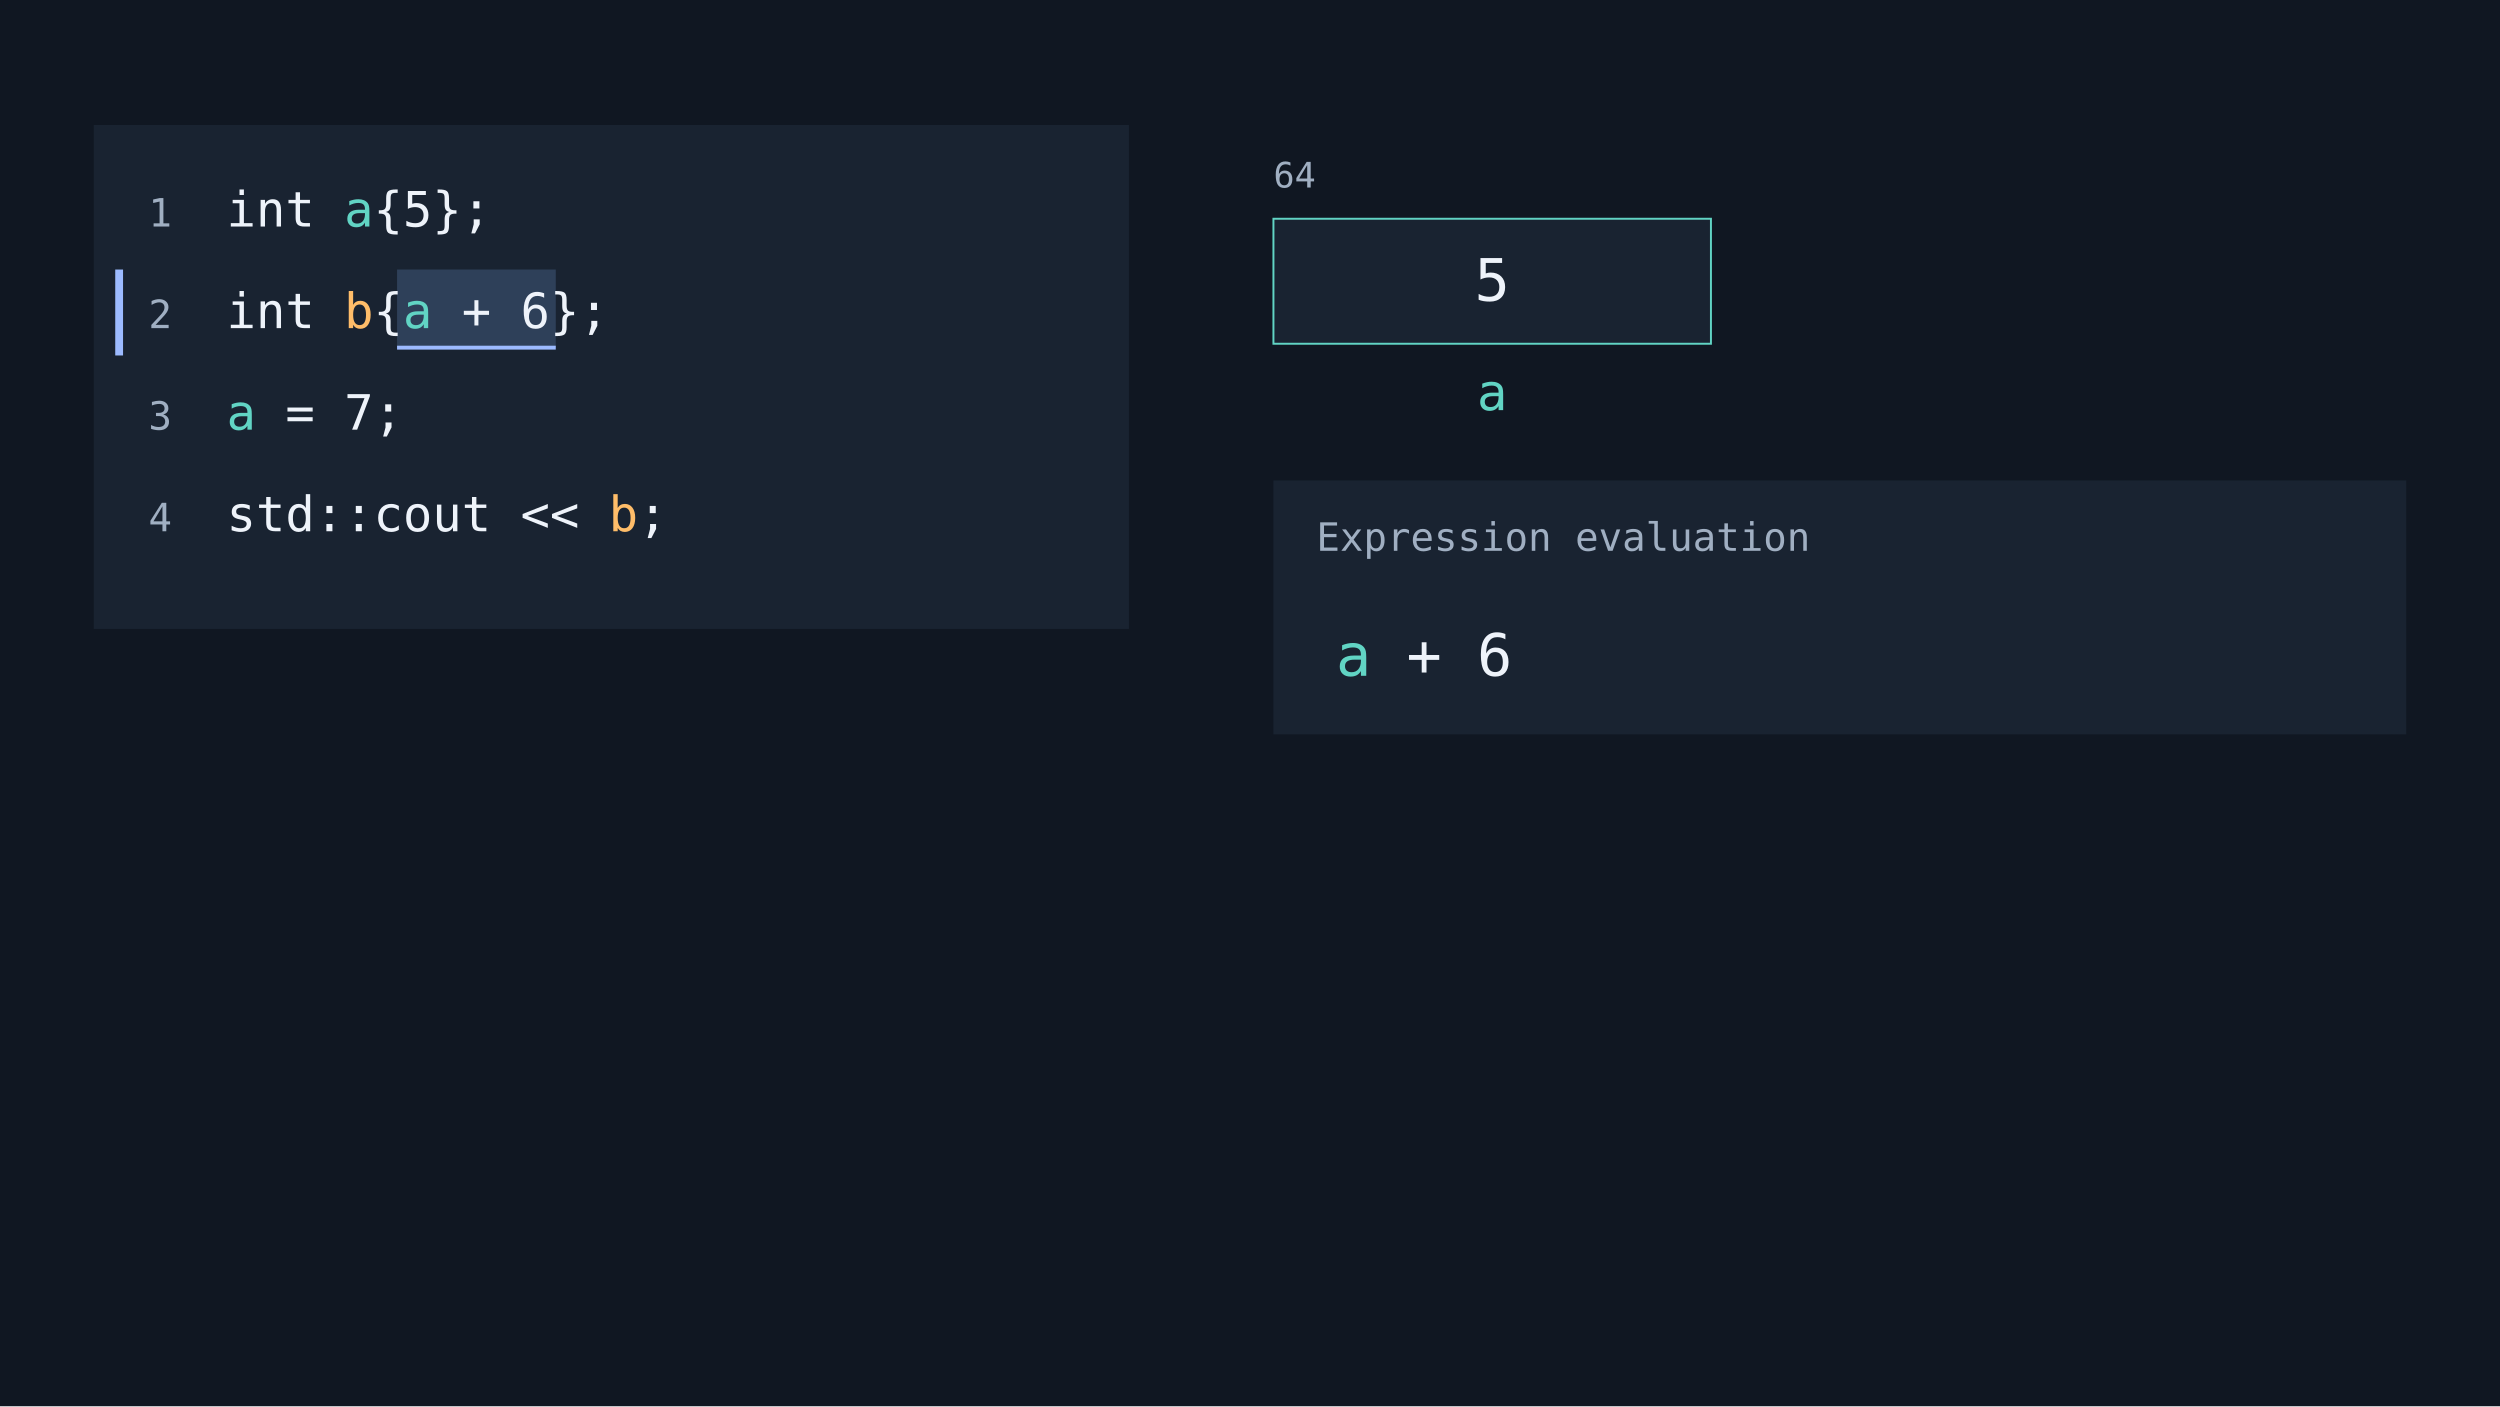
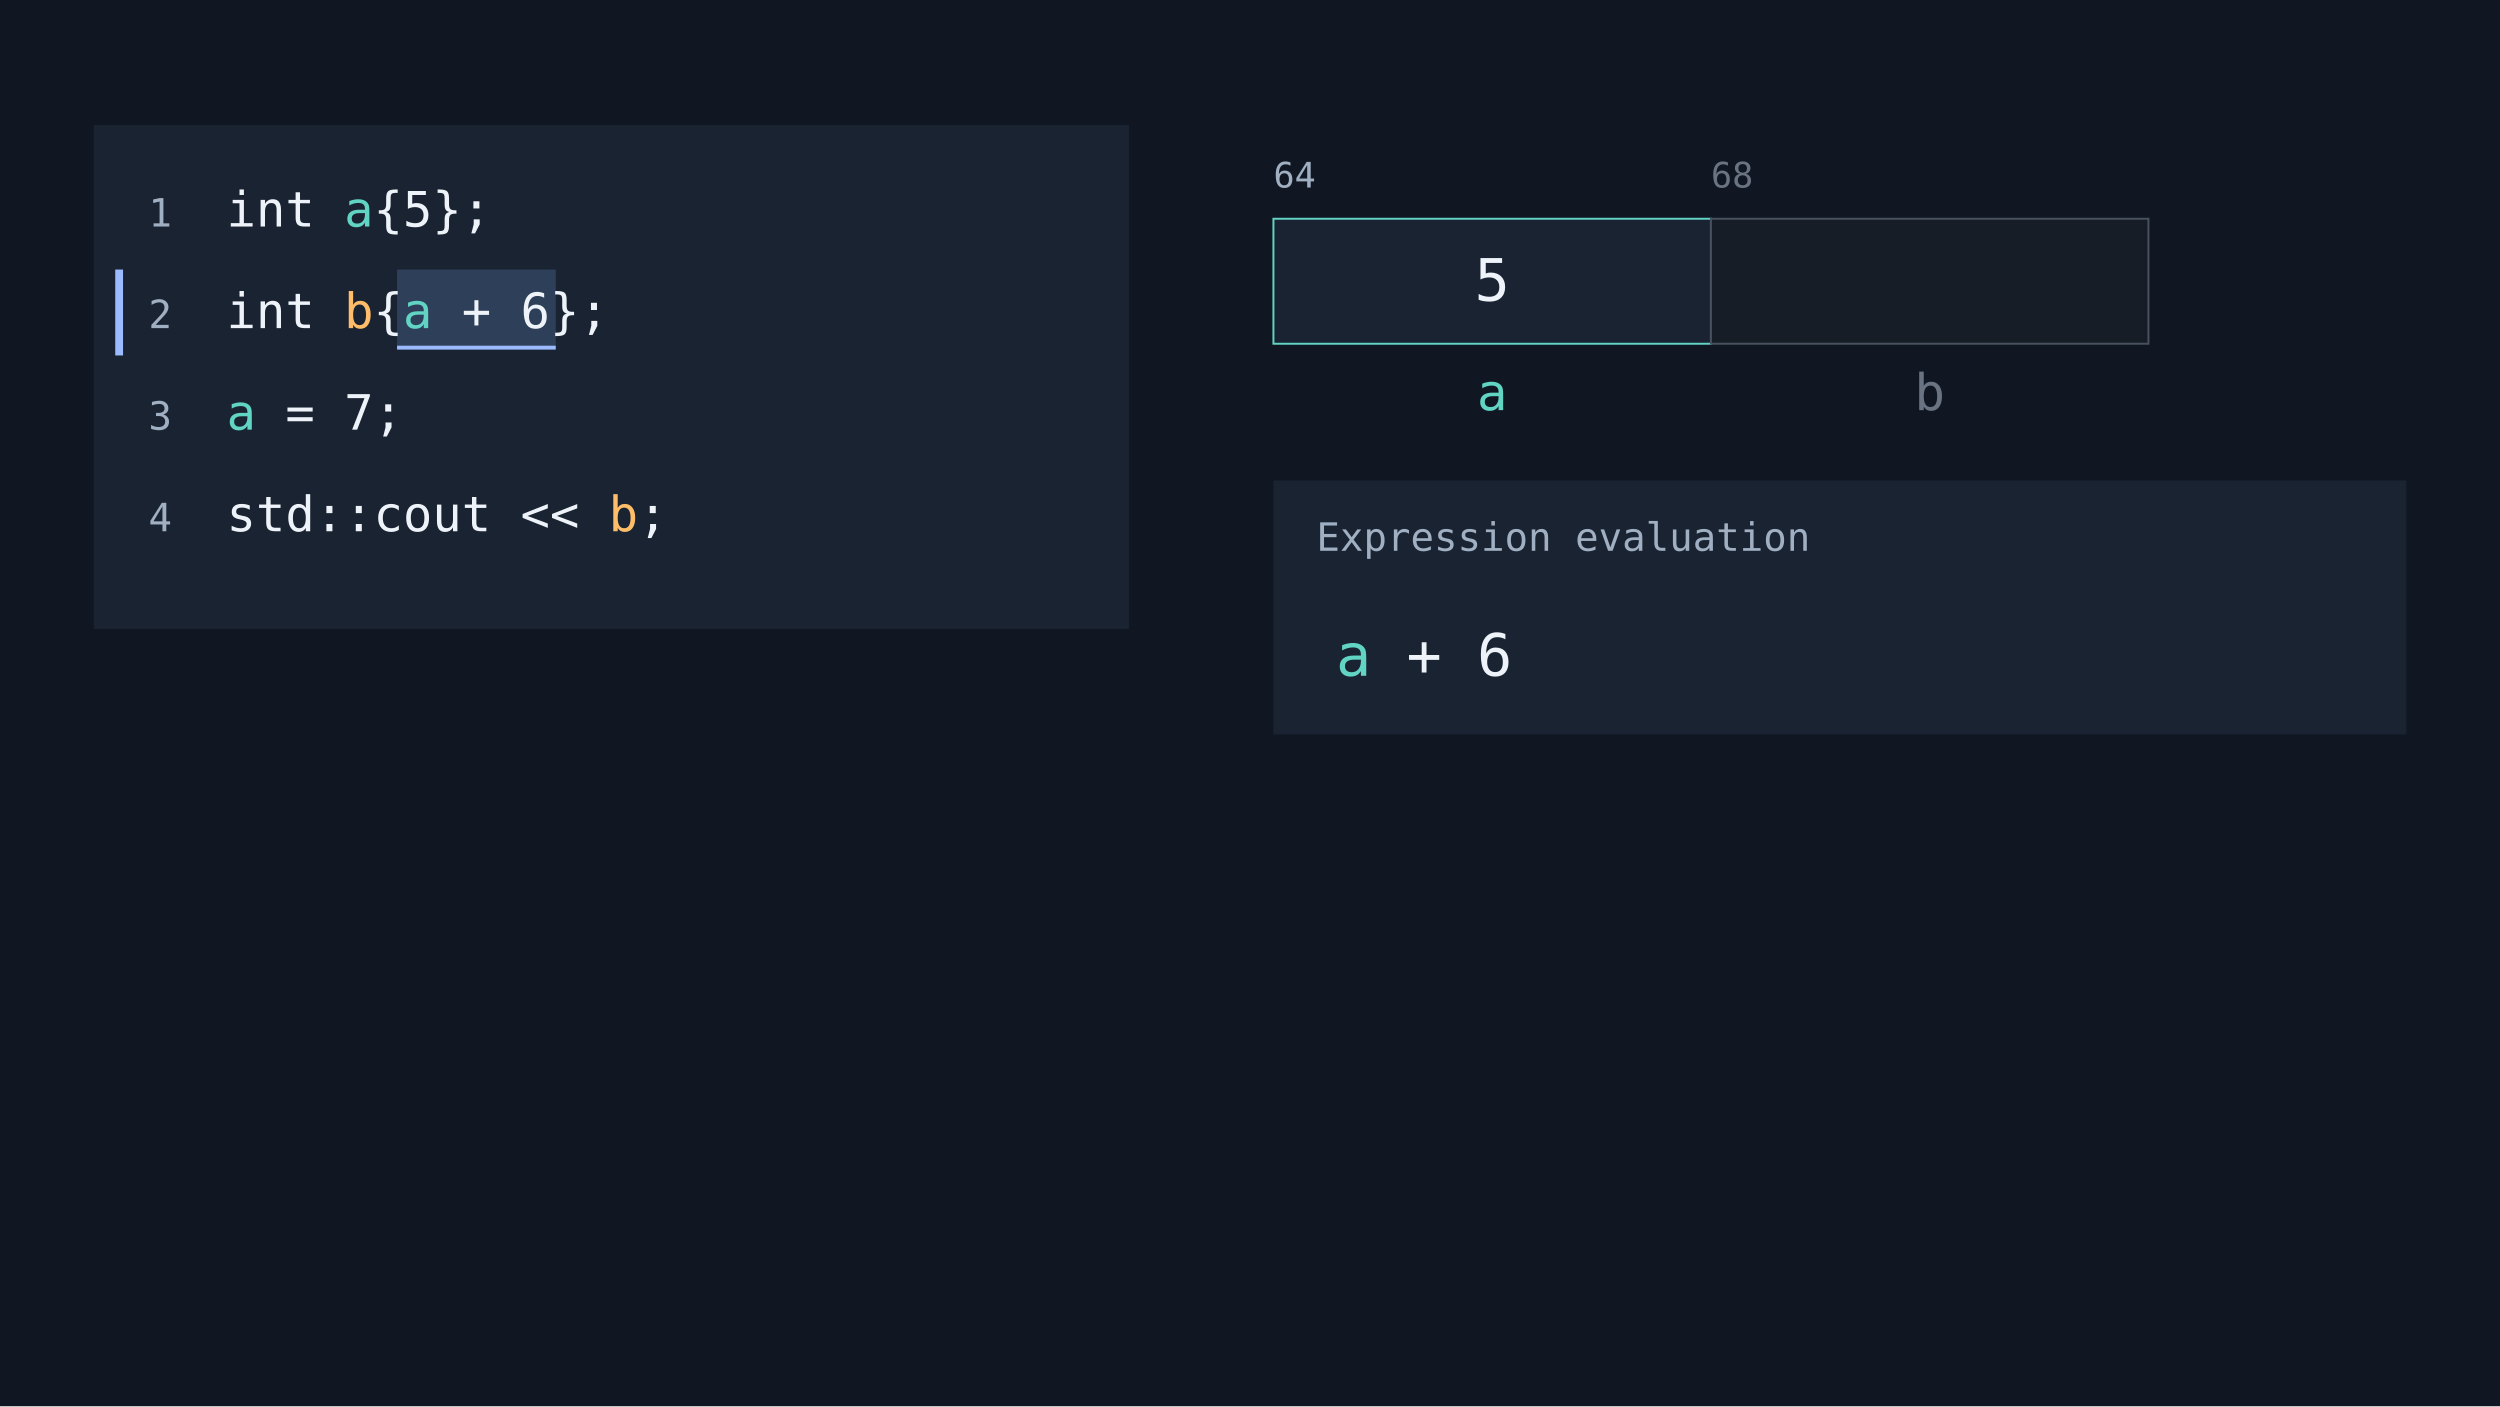
<svg xmlns="http://www.w3.org/2000/svg" viewBox="0 0 1280 720" width="1280" height="720" role="img">
  <rect x="0" y="0" width="1280" height="720" fill="#101722" stroke="none" stroke-width="1" />
  <rect x="48" y="64" width="530" height="258" fill="#192331" stroke="none" stroke-width="1" />
  <rect x="652" y="246" width="580" height="130" fill="#192331" stroke="none" stroke-width="1" />
  <text x="674" y="282" font-family="DejaVu Sans Mono,monospace" font-size="20" fill="#a0afc2" xml:space="preserve">Expression evaluation</text>
  <text x="684.0" y="346" font-family="DejaVu Sans Mono,monospace" font-size="30" fill="#61d4c4" xml:space="preserve">a</text>
  <text x="702.06" y="346" font-family="DejaVu Sans Mono,monospace" font-size="30" fill="#eef3fa" xml:space="preserve"> + 6</text>
  <text x="76" y="116" font-family="DejaVu Sans Mono,monospace" font-size="20" fill="#a0afc2" xml:space="preserve">1</text>
  <text x="116.0" y="116" font-family="DejaVu Sans Mono,monospace" font-size="25" fill="#eef3fa" xml:space="preserve">int</text>
  <text x="161.15" y="116" font-family="DejaVu Sans Mono,monospace" font-size="25" fill="#eef3fa" xml:space="preserve"> </text>
  <text x="176.2" y="116" font-family="DejaVu Sans Mono,monospace" font-size="25" fill="#61d4c4" xml:space="preserve">a</text>
  <text x="191.25" y="116" font-family="DejaVu Sans Mono,monospace" font-size="25" fill="#eef3fa" xml:space="preserve">{5};</text>
  <rect x="59" y="138" width="4" height="44" fill="#9cbaff" stroke="none" stroke-width="1" />
  <rect x="203.3" y="138" width="81.25" height="40" fill="#2e4059" stroke="none" stroke-width="1" />
  <line x1="203.3" y1="178" x2="284.55" y2="178" stroke="#9cbaff" stroke-width="2" />
  <text x="76" y="168" font-family="DejaVu Sans Mono,monospace" font-size="20" fill="#a0afc2" xml:space="preserve">2</text>
  <text x="116.0" y="168" font-family="DejaVu Sans Mono,monospace" font-size="25" fill="#eef3fa" xml:space="preserve">int</text>
  <text x="161.15" y="168" font-family="DejaVu Sans Mono,monospace" font-size="25" fill="#eef3fa" xml:space="preserve"> </text>
  <text x="176.2" y="168" font-family="DejaVu Sans Mono,monospace" font-size="25" fill="#ffbd69" xml:space="preserve">b</text>
  <text x="191.25" y="168" font-family="DejaVu Sans Mono,monospace" font-size="25" fill="#eef3fa" xml:space="preserve">{</text>
  <text x="206.3" y="168" font-family="DejaVu Sans Mono,monospace" font-size="25" fill="#61d4c4" xml:space="preserve">a</text>
  <text x="221.35" y="168" font-family="DejaVu Sans Mono,monospace" font-size="25" fill="#eef3fa" xml:space="preserve"> + 6};</text>
  <text x="76" y="220" font-family="DejaVu Sans Mono,monospace" font-size="20" fill="#a0afc2" xml:space="preserve">3</text>
  <text x="116.0" y="220" font-family="DejaVu Sans Mono,monospace" font-size="25" fill="#61d4c4" xml:space="preserve">a</text>
  <text x="131.05" y="220" font-family="DejaVu Sans Mono,monospace" font-size="25" fill="#eef3fa" xml:space="preserve"> = 7;</text>
  <text x="76" y="272" font-family="DejaVu Sans Mono,monospace" font-size="20" fill="#a0afc2" xml:space="preserve">4</text>
  <text x="116.0" y="272" font-family="DejaVu Sans Mono,monospace" font-size="25" fill="#eef3fa" xml:space="preserve">std</text>
  <text x="161.15" y="272" font-family="DejaVu Sans Mono,monospace" font-size="25" fill="#eef3fa" xml:space="preserve">::</text>
  <text x="191.25" y="272" font-family="DejaVu Sans Mono,monospace" font-size="25" fill="#eef3fa" xml:space="preserve">cout</text>
  <text x="251.45" y="272" font-family="DejaVu Sans Mono,monospace" font-size="25" fill="#eef3fa" xml:space="preserve"> &lt;&lt; </text>
  <text x="311.65" y="272" font-family="DejaVu Sans Mono,monospace" font-size="25" fill="#ffbd69" xml:space="preserve">b</text>
  <text x="326.7" y="272" font-family="DejaVu Sans Mono,monospace" font-size="25" fill="#eef3fa" xml:space="preserve">;</text>
  <text x="652" y="96" font-family="DejaVu Sans Mono,monospace" font-size="18" fill="#a0afc2" xml:space="preserve">64</text>
  <text x="756.174" y="210" font-family="DejaVu Sans Mono,monospace" font-size="26" fill="#61d4c4" xml:space="preserve">a</text>
  <rect x="652" y="112" width="224.0" height="64" fill="#192331" stroke="#61d4c4" stroke-width="1" />
  <text x="754.97" y="154" font-family="DejaVu Sans Mono,monospace" font-size="30" fill="#eef3fa" xml:space="preserve">5</text>
+   <rect x="876.0" y="112" width="224.0" height="64" fill="#171d27" stroke="#47515f" stroke-width="1" />
+   <text x="876.0" y="96" font-family="DejaVu Sans Mono,monospace" font-size="18" fill="#697382" xml:space="preserve">68</text>
+   <text x="980.174" y="210" font-family="DejaVu Sans Mono,monospace" font-size="26" fill="#697382" xml:space="preserve">b</text>
</svg>
